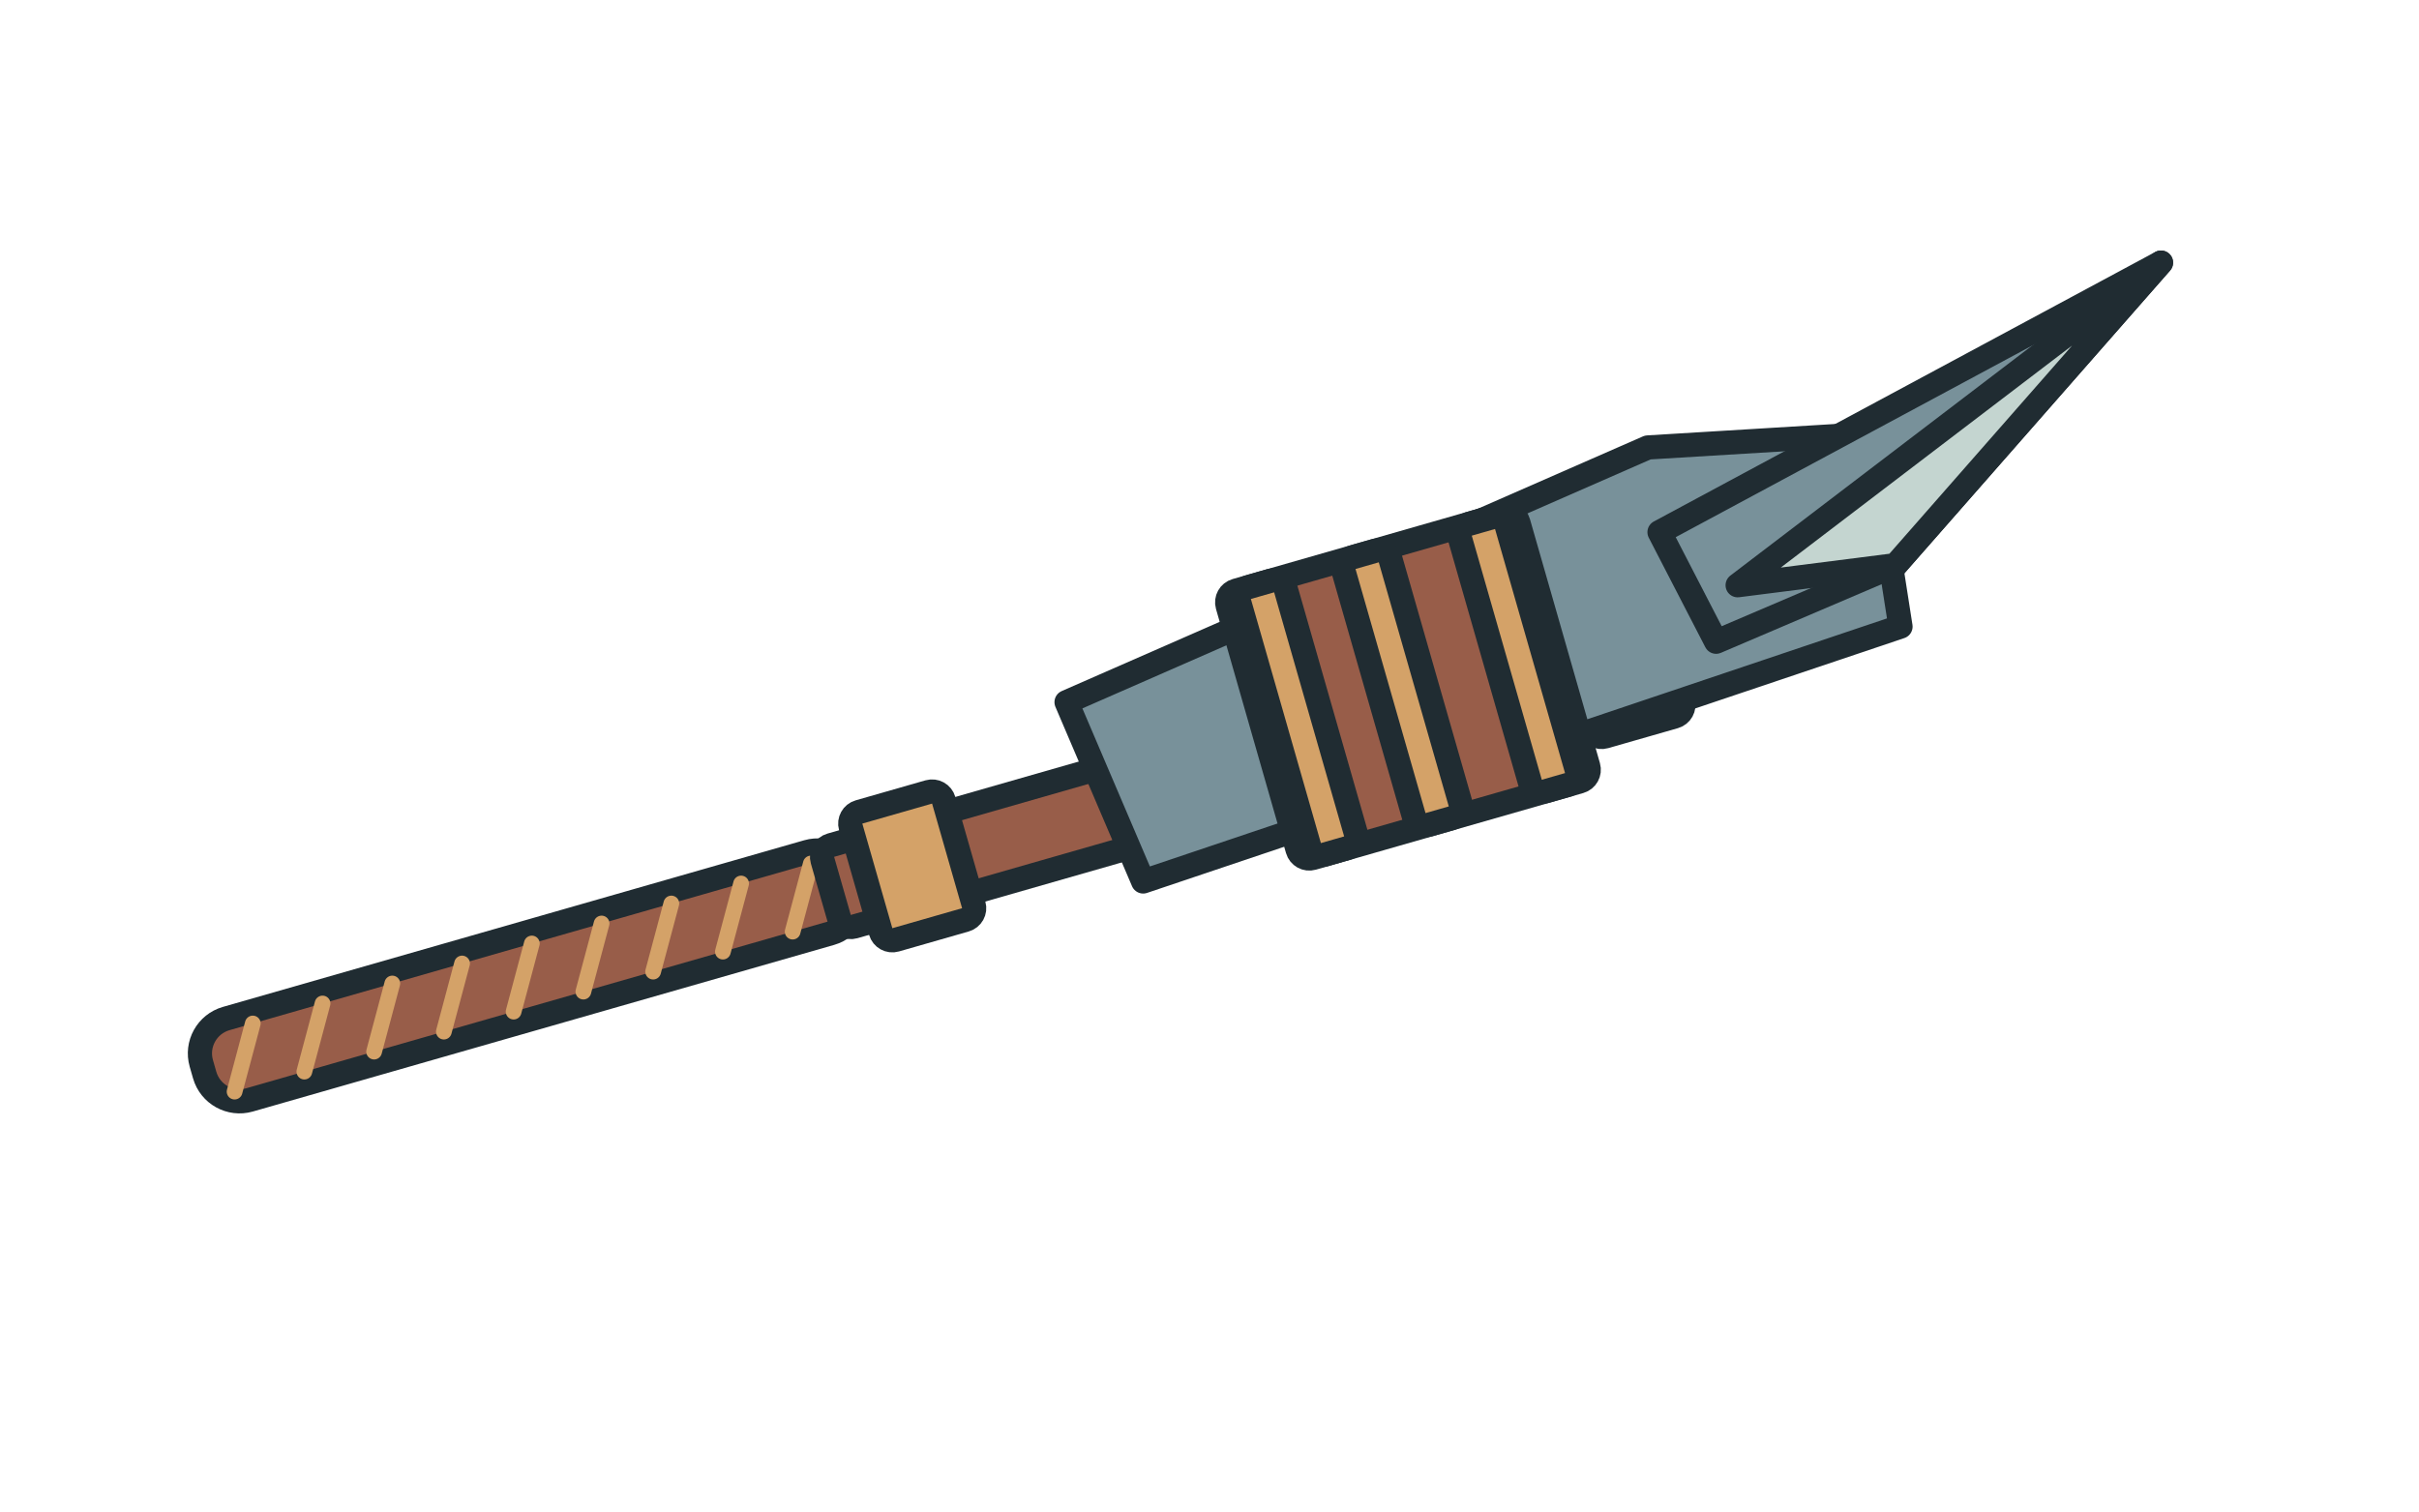
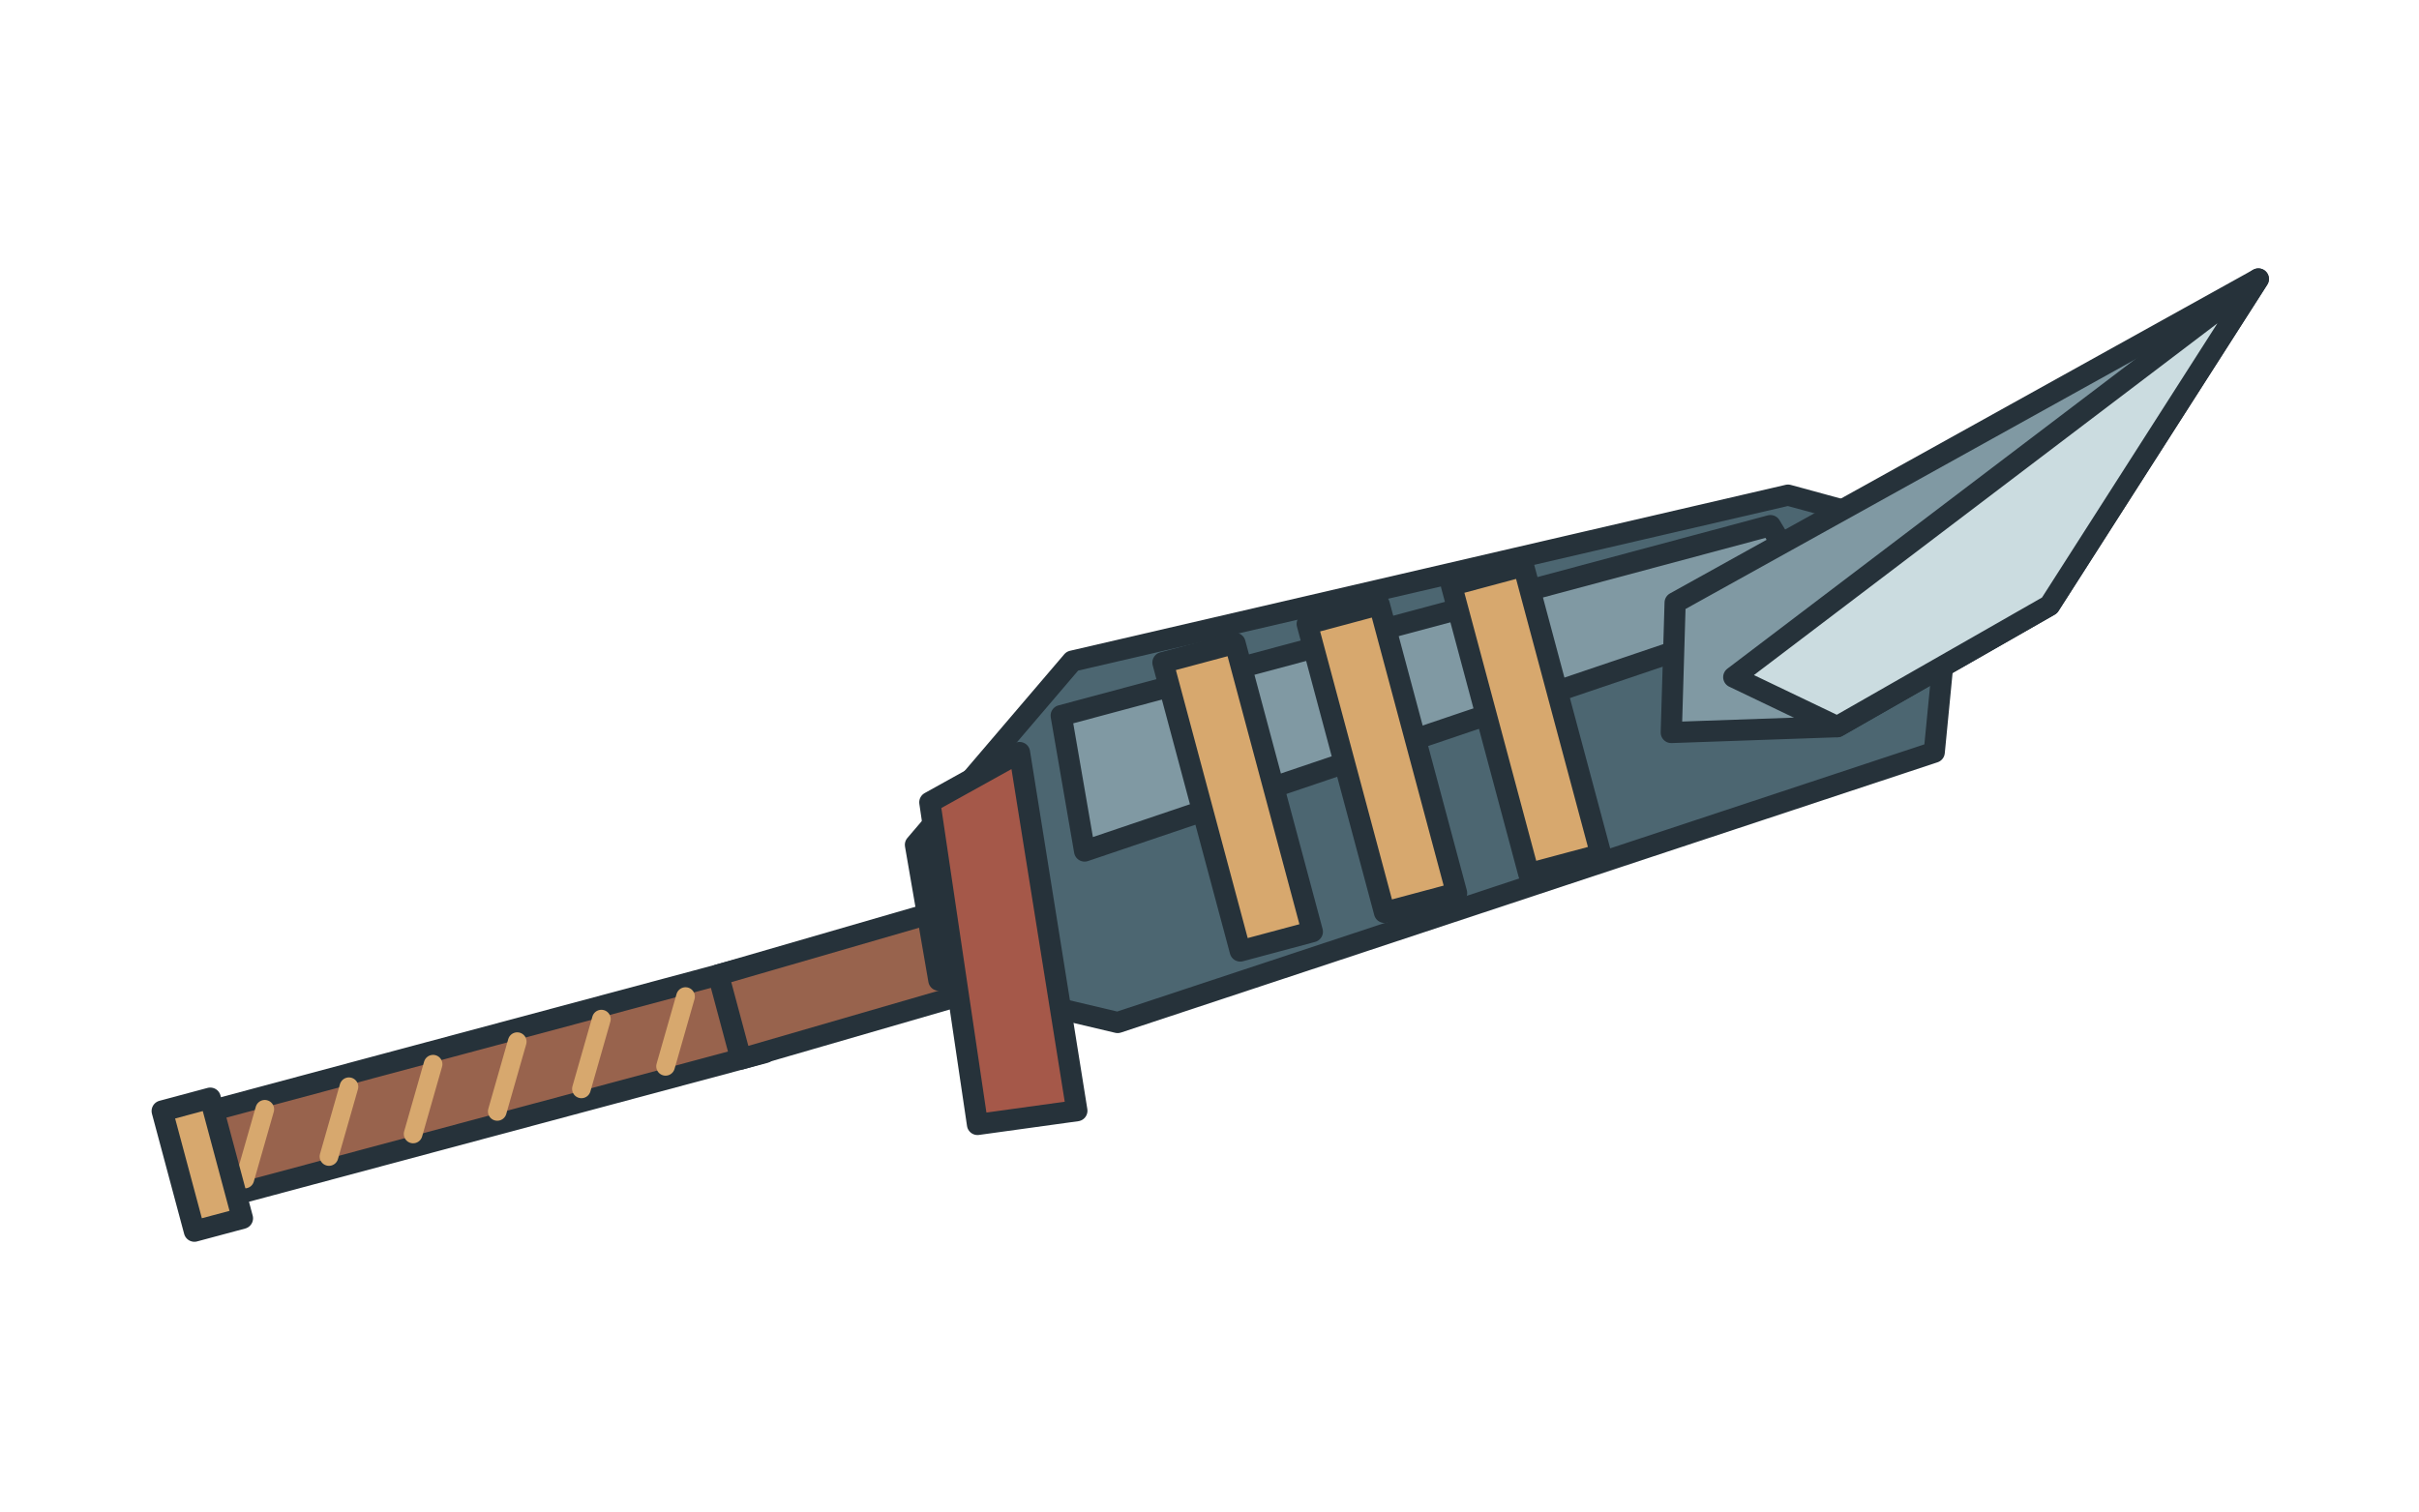
- <svg xmlns="http://www.w3.org/2000/svg" viewBox="0 0 200 125">
-   <g transform="rotate(-16 100 63)" stroke="#202c32" stroke-width="2" stroke-linejoin="round" stroke-linecap="round">
-     <rect x="13" y="61" width="56" height="7" rx="3" fill="#985d49" />
-     <path d="M18 62l-3 5" stroke="#d4a268" stroke-width="1.3" fill="none" />
-     <path d="M24 62l-3 5" stroke="#d4a268" stroke-width="1.3" fill="none" />
-     <path d="M30 62l-3 5" stroke="#d4a268" stroke-width="1.3" fill="none" />
-     <path d="M36 62l-3 5" stroke="#d4a268" stroke-width="1.3" fill="none" />
-     <path d="M42 62l-3 5" stroke="#d4a268" stroke-width="1.3" fill="none" />
-     <path d="M48 62l-3 5" stroke="#d4a268" stroke-width="1.3" fill="none" />
-     <path d="M54 62l-3 5" stroke="#d4a268" stroke-width="1.3" fill="none" />
-     <path d="M60 62l-3 5" stroke="#d4a268" stroke-width="1.3" fill="none" />
-     <path d="M66 62l-3 5" stroke="#d4a268" stroke-width="1.3" fill="none" />
-     <rect x="67" y="61" width="89" height="7" rx="1" fill="#985d49" />
-     <rect x="70" y="59" width="8" height="11" rx="1" fill="#d4a268" />
-     <rect x="131" y="59" width="8" height="11" rx="1" fill="#d4a268" />
-     <path d="M90 55l52 -7 18 4 -2 16 -66 3Z" fill="#78919a" />
-     <rect x="105" y="50" width="25" height="23" rx="1" fill="#985d49" />
-     <rect x="106" y="50" width="4" height="23" rx="1" fill="#d4a268" />
-     <rect x="115" y="50" width="4" height="23" rx="1" fill="#d4a268" />
-     <rect x="125" y="50" width="4" height="23" rx="1" fill="#d4a268" />
-     <path d="M141 55l46 -10 -28 18 -16 2Z" fill="#78919a" />
-     <path d="M146 61l41 -16 -28 18Z" fill="#c4d5d0" />
+ <svg xmlns="http://www.w3.org/2000/svg" viewBox="-0.93 -5.74 194.37 121.48">
+   <g transform="rotate(-15 100 60)" stroke="#26323a" stroke-width="1.7" stroke-linejoin="round" stroke-linecap="round">
+     <path d="M12 61h45v7h-45Z" fill="#98634d" />
+     <path d="M17 62l-3 5" fill="none" stroke="#d7a86e" stroke-width="1.5" />
+     <path d="M24 62l-3 5" fill="none" stroke="#d7a86e" stroke-width="1.5" />
+     <path d="M31 62l-3 5" fill="none" stroke="#d7a86e" stroke-width="1.5" />
+     <path d="M38 62l-3 5" fill="none" stroke="#d7a86e" stroke-width="1.5" />
+     <path d="M45 62l-3 5" fill="none" stroke="#d7a86e" stroke-width="1.5" />
+     <path d="M52 62l-3 5" fill="none" stroke="#d7a86e" stroke-width="1.5" />
+     <path d="M9 60h4v10h-4Z" fill="#d7a86e" />
+     <path d="M55 61l98 -2 0 7 -98 2Z" fill="#98634d" />
+     <path d="M94 58h6v11h-6Z" fill="#d7a86e" />
+     <path d="M73 55l16 -11 59 2 12 7 -6 16 -69 4 -13 -7Z" fill="#4c6671" />
+     <path d="M87 48l59 0 2 7 -62 4Z" fill="#8099a3" />
+     <path d="M96 46h6v24h-6Z" fill="#d7a86e" />
+     <path d="M108 46h6v24h-6Z" fill="#d7a86e" />
+     <path d="M120 46h6v24h-6Z" fill="#d7a86e" />
+     <path d="M137 52l52 -13 -23 21 -19 5 -13 -3Z" fill="#8099a3" />
+     <path d="M140 59l49 -20 -23 21 -19 5Z" fill="#cbdce0" />
+     <path d="M75 52l8 -2 -3 29 -8 -1Z" fill="#a55849" />
  </g>
</svg>
